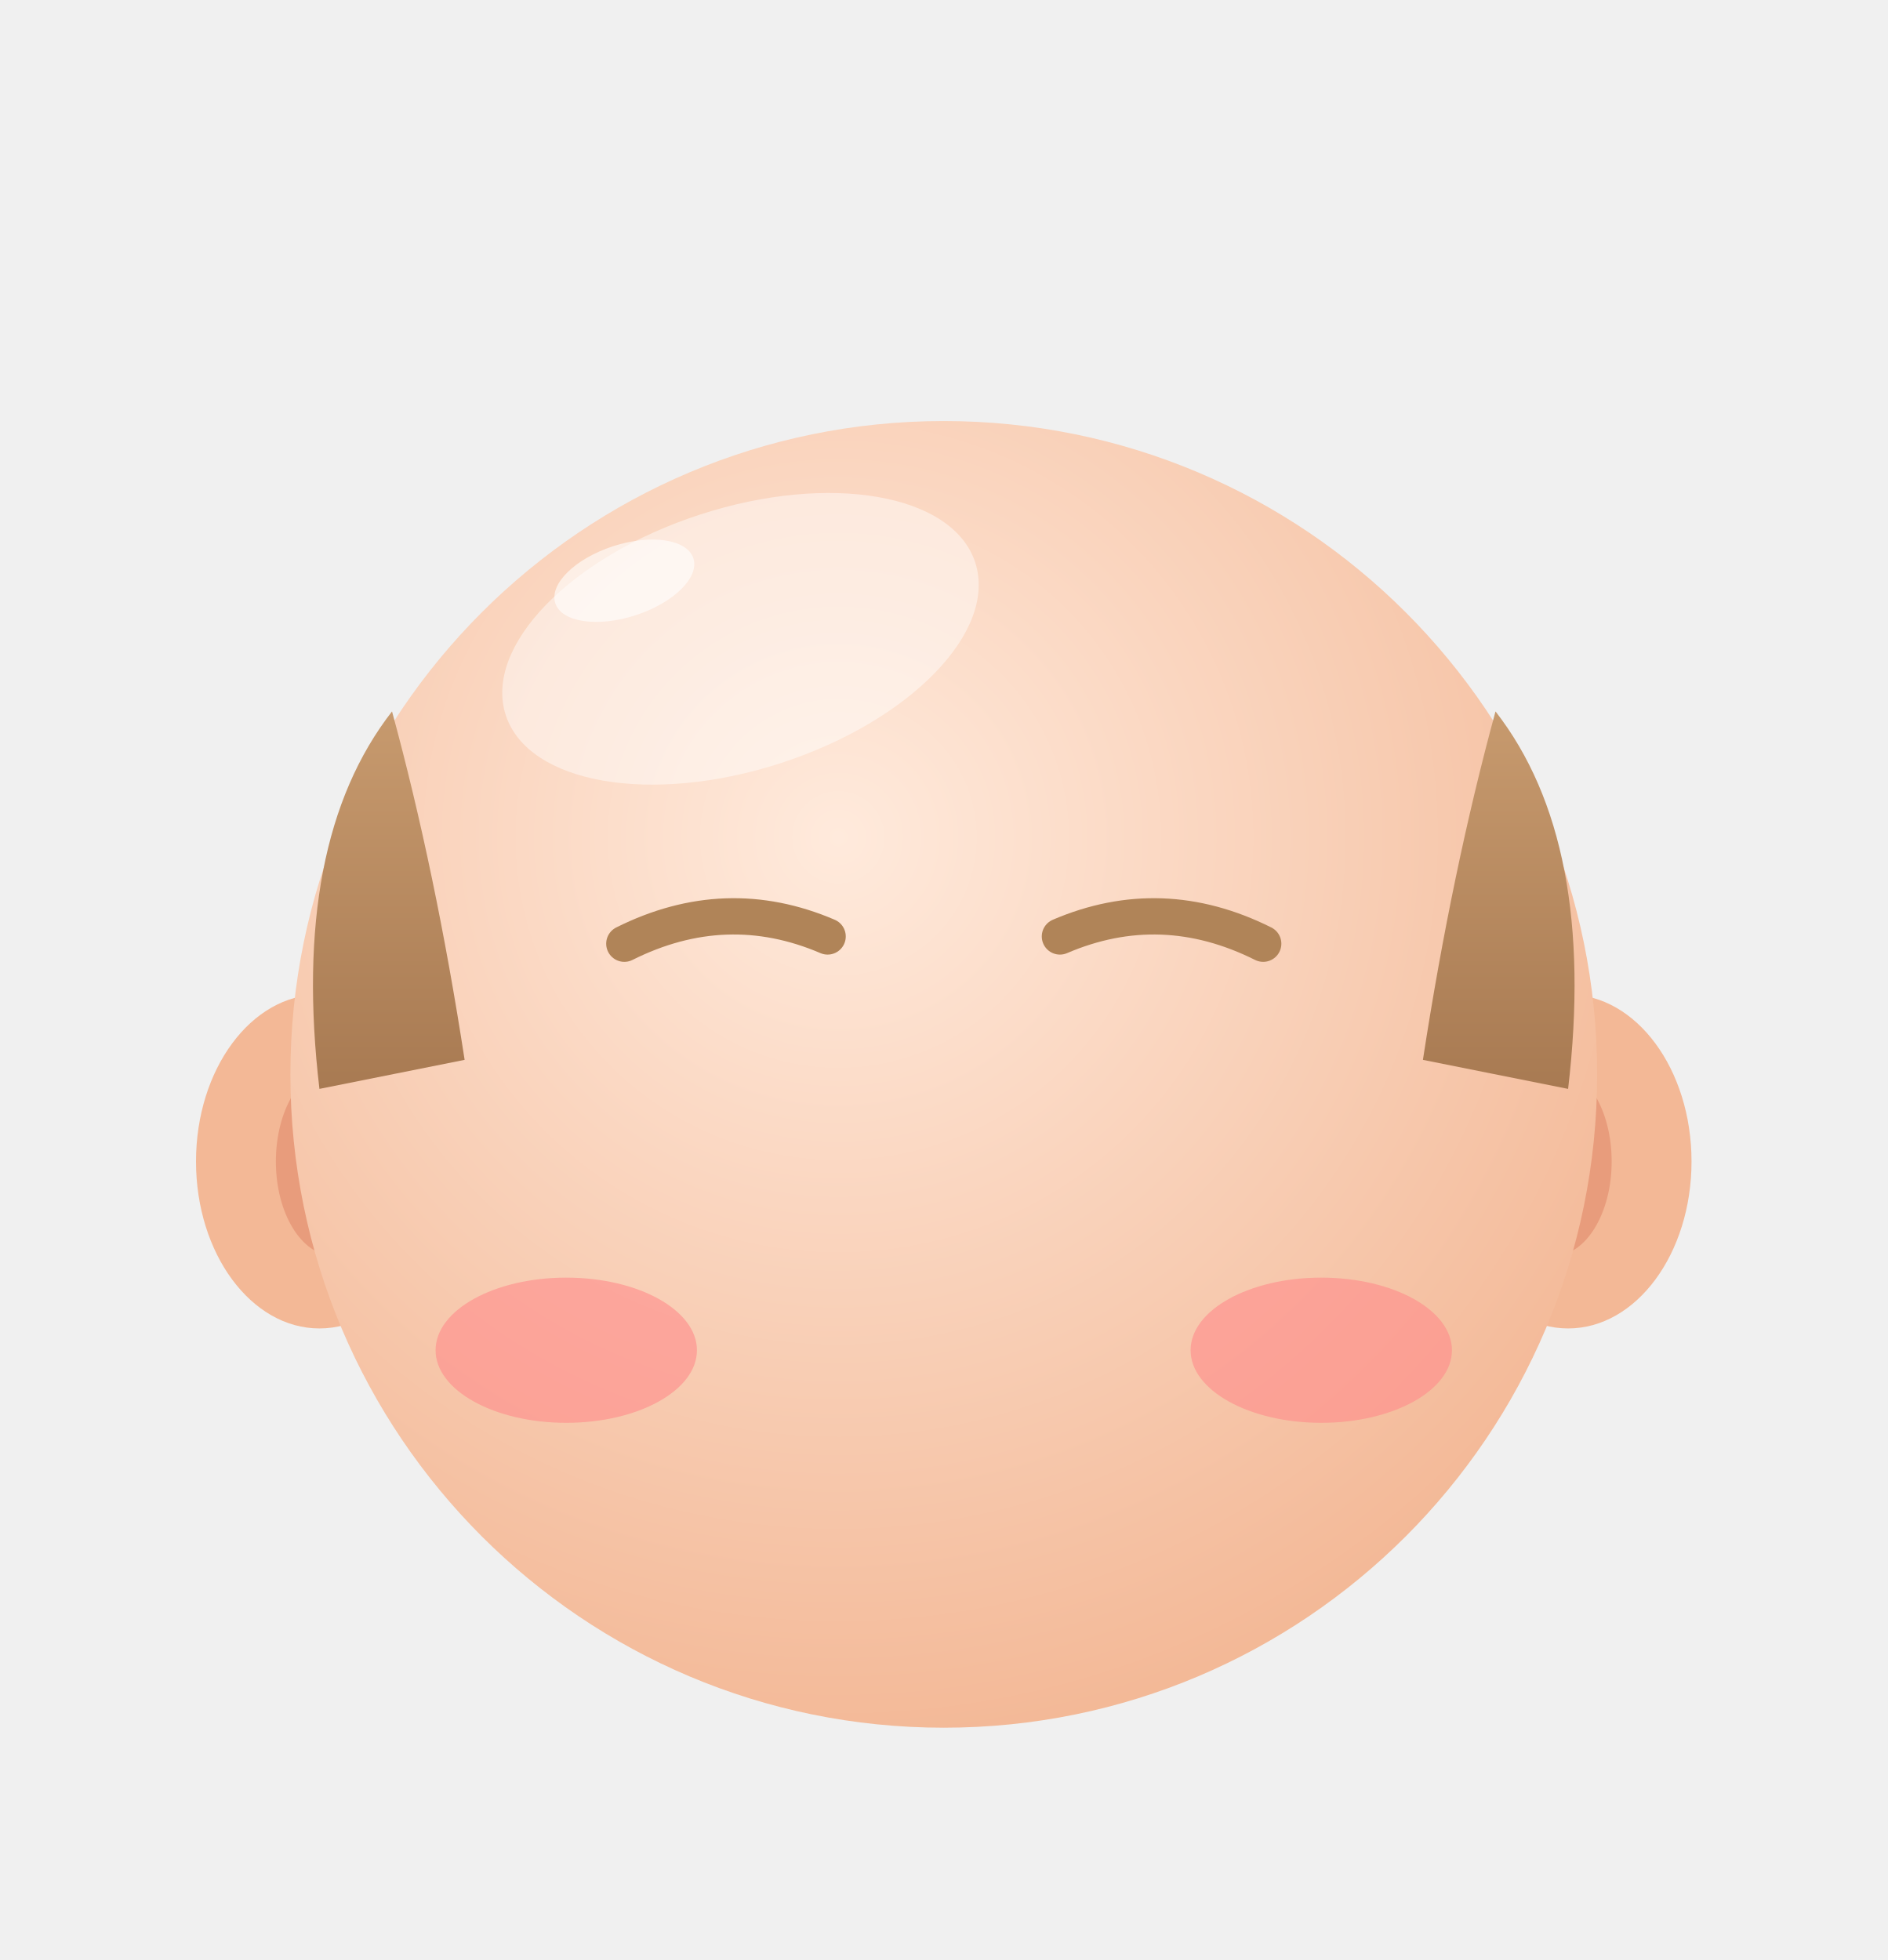
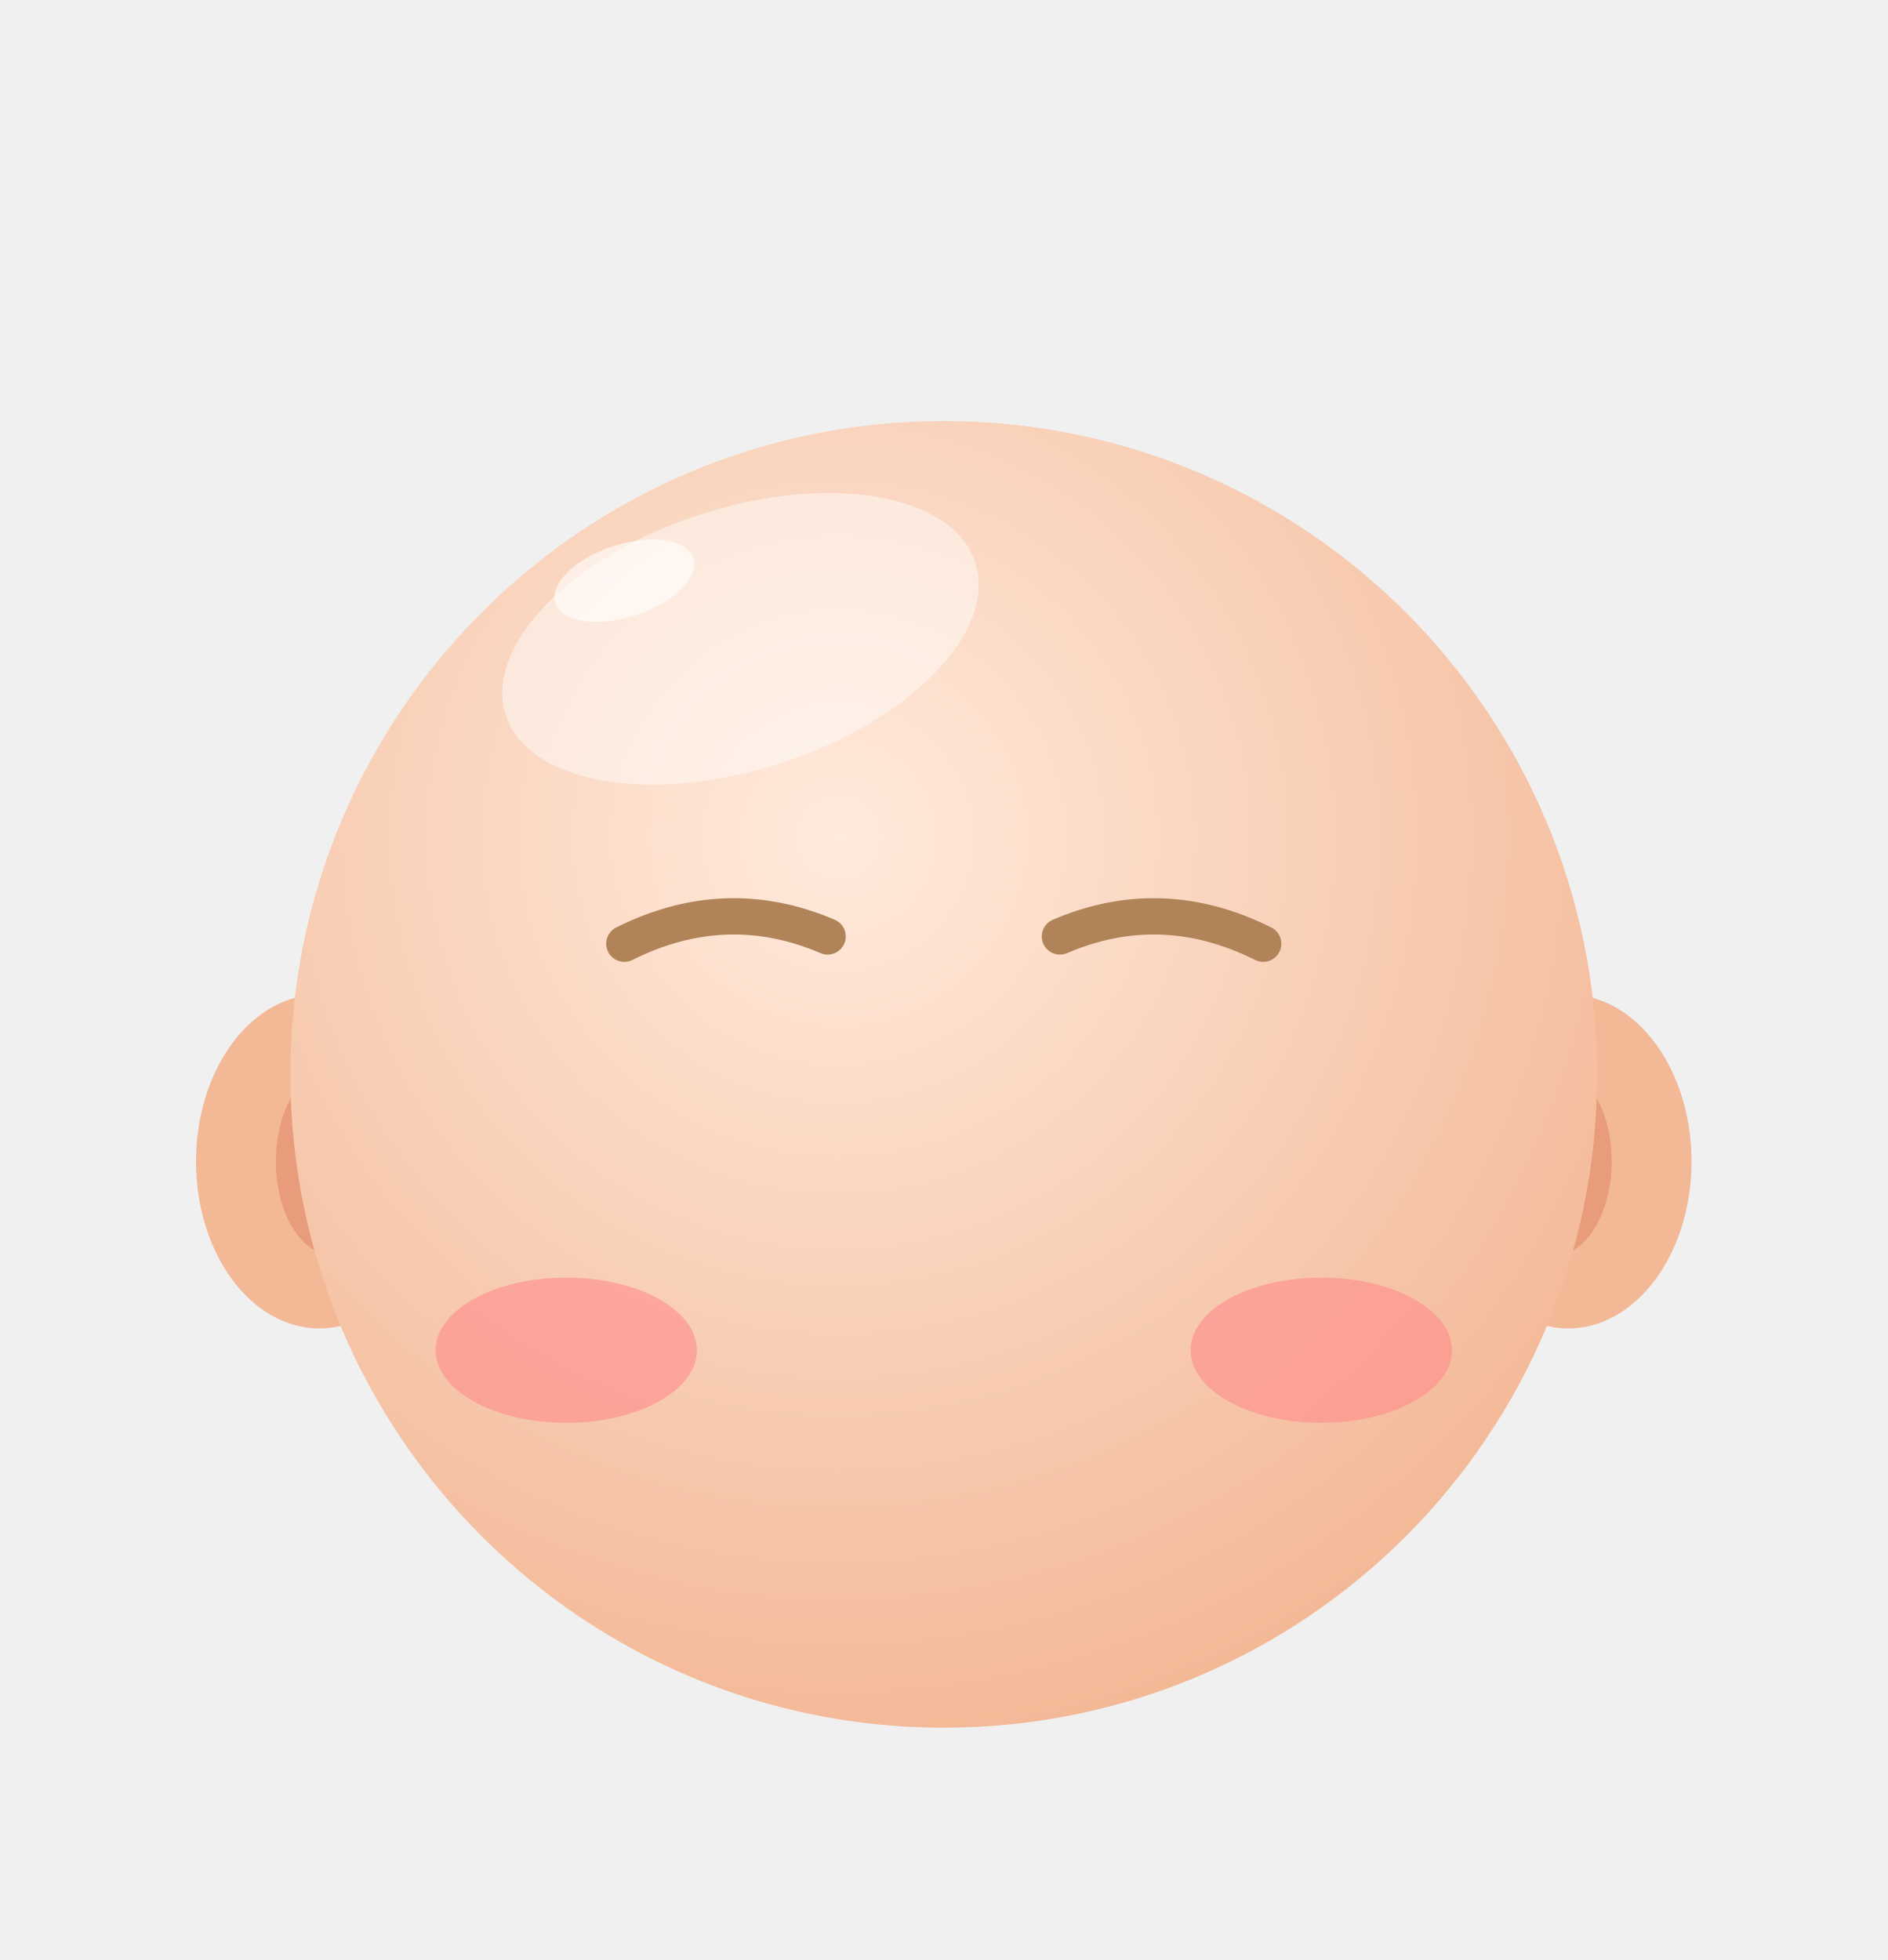
<svg xmlns="http://www.w3.org/2000/svg" width="260" height="270" viewBox="0 0 260 270">
  <defs>
    <radialGradient id="skin" cx="0.42" cy="0.32" r="0.7">
      <stop offset="0" stop-color="#ffeadc" />
      <stop offset="1" stop-color="#f3b896" />
    </radialGradient>
-     <linearGradient id="hair" x1="0" y1="0" x2="0" y2="1">
-       <stop offset="0" stop-color="#c79a6e" />
-       <stop offset="1" stop-color="#a87a52" />
-     </linearGradient>
  </defs>
  <ellipse cx="44" cy="160" rx="17" ry="23" fill="#f3b896" />
  <ellipse cx="216" cy="160" rx="17" ry="23" fill="#f3b896" />
  <ellipse cx="46" cy="160" rx="8" ry="13" fill="#e89c7c" />
  <ellipse cx="214" cy="160" rx="8" ry="13" fill="#e89c7c" />
  <circle cx="130" cy="148" r="90" fill="url(#skin)" />
-   <path d="M44 150 Q40 116 54 98 Q60 120 64 146 Z" fill="url(#hair)" />
-   <path d="M216 150 Q220 116 206 98 Q200 120 196 146 Z" fill="url(#hair)" />
  <ellipse cx="102" cy="88" rx="34" ry="18" fill="#ffffff" opacity="0.45" transform="rotate(-18 102 88)" />
  <ellipse cx="86" cy="80" rx="10" ry="5" fill="#ffffff" opacity="0.6" transform="rotate(-18 86 80)" />
  <ellipse cx="78" cy="186" rx="18" ry="10" fill="#ff8a8a" opacity="0.6" />
  <ellipse cx="182" cy="186" rx="18" ry="10" fill="#ff8a8a" opacity="0.6" />
  <path d="M86 130 Q100 123 114 129" fill="none" stroke="#b08458" stroke-width="5" stroke-linecap="round" />
  <path d="M146 129 Q160 123 174 130" fill="none" stroke="#b08458" stroke-width="5" stroke-linecap="round" />
</svg>
